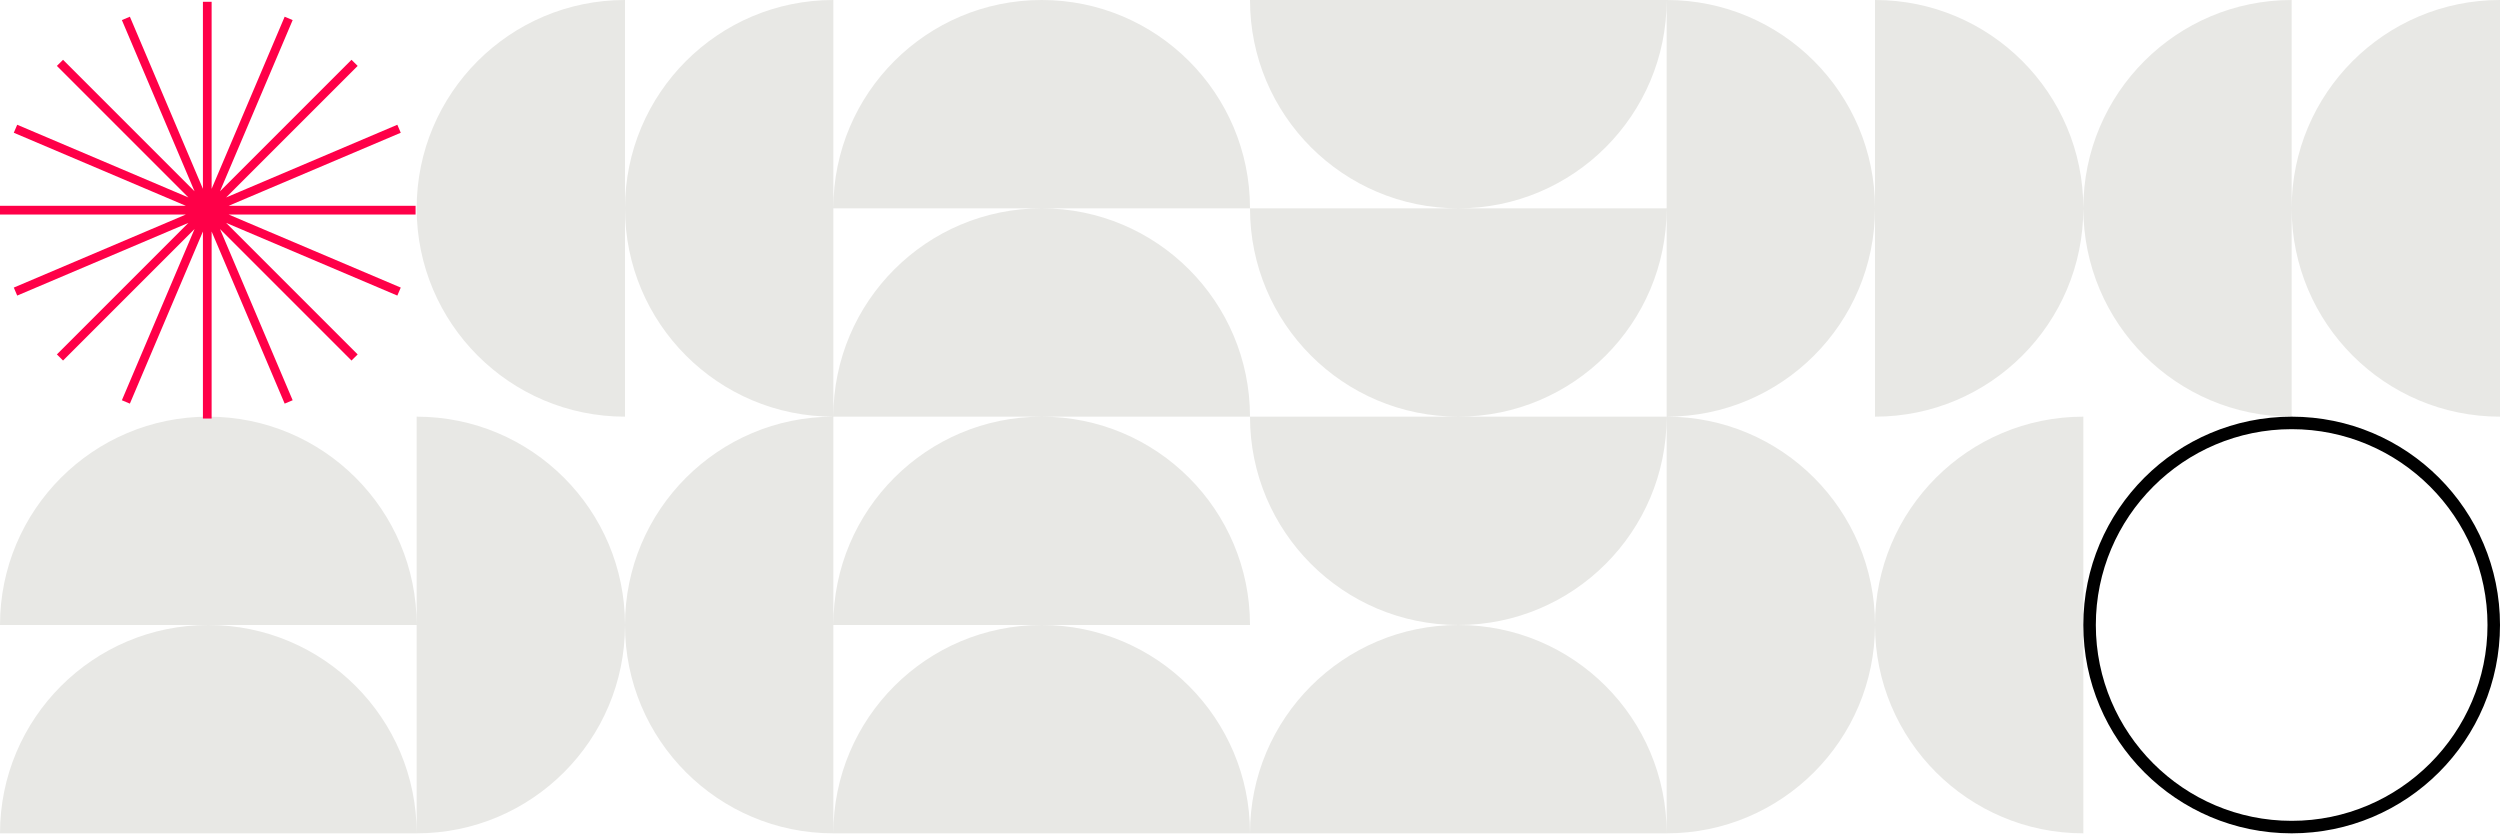
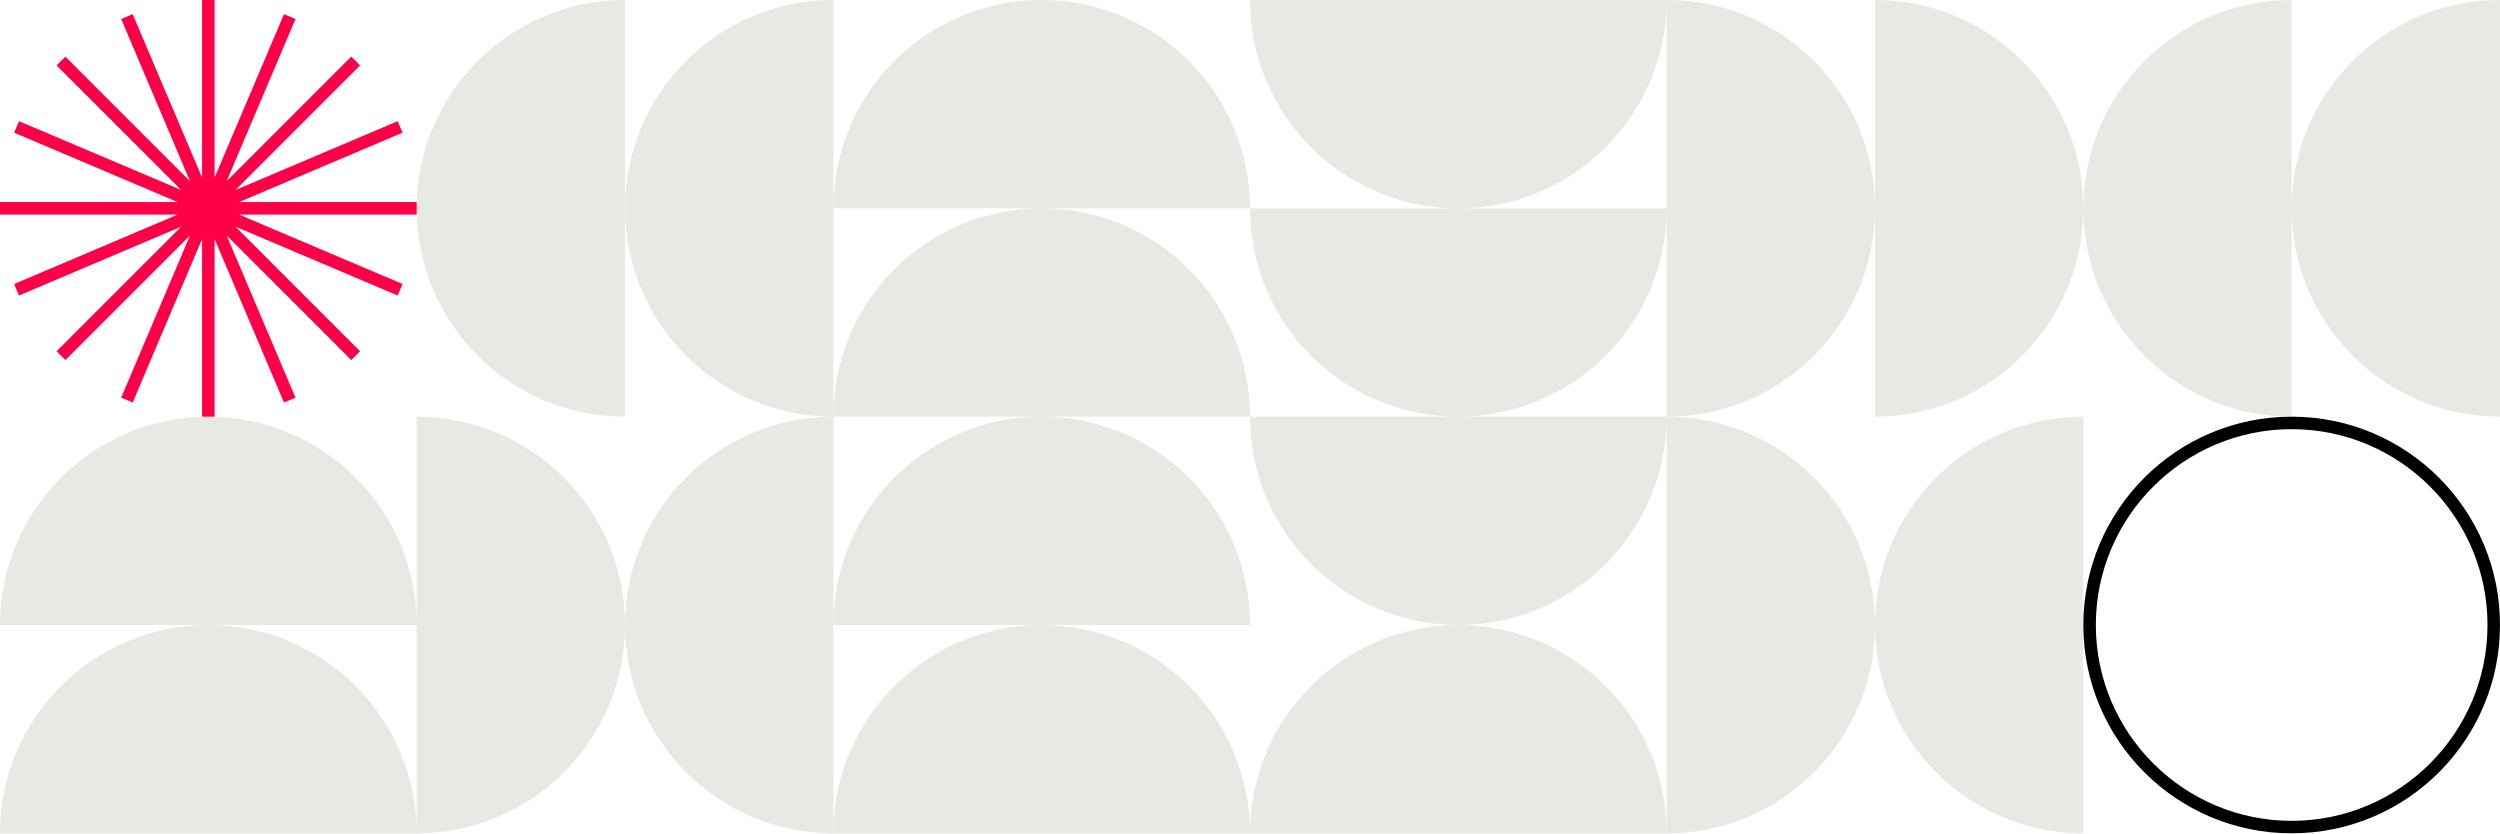
- <svg xmlns="http://www.w3.org/2000/svg" id="pattern" viewBox="0 0 600 200">
-   <defs>
-     <clipPath id="clippath">
-       <path clip-rule="evenodd" fill="none" d="M48.7.44v44.88L31.17 4.01l-1.92.81 17.44 41.09-31.56-31.56-1.48 1.47 31.57 31.57L4.13 29.94l-.82 1.92L44.62 49.4H-.26v2.08h44.88L3.31 69.02l.82 1.92 41.09-17.45-31.57 31.57 1.48 1.47 31.56-31.56-17.44 41.09 1.92.81L48.7 55.56v44.88h2.09V55.56l17.53 41.31 1.92-.81L52.8 54.97l31.56 31.56 1.48-1.47-31.57-31.57 41.09 17.45.82-1.92-41.32-17.54h44.88V49.4H54.86l41.32-17.54-.82-1.92-41.09 17.45 31.57-31.57-1.48-1.47L52.8 45.91 70.24 4.82l-1.92-.81-17.53 41.31V.44H48.7z" />
-     </clipPath>
-     <clipPath id="clippath-1">
-       <path fill="none" d="M-35.55-190.15h470.59v727.06H-35.55z" />
-     </clipPath>
-     <style>.cls-4{fill:#e8e8e5}</style>
-   </defs>
-   <path class="cls-4" d="M0 200c0-27.61 22.39-50 50-50s50 22.39 50 50H0ZM0 150c0-27.61 22.39-50 50-50s50 22.39 50 50H0ZM200 200c0-27.61 22.39-50 50-50s50 22.39 50 50H200ZM200 150c0-27.61 22.39-50 50-50s50 22.39 50 50H200ZM200 100c0-27.61 22.39-50 50-50s50 22.39 50 50H200ZM200 50c0-27.61 22.39-50 50-50s50 22.39 50 50H200ZM400 0c0 27.61-22.39 50-50 50s-50-22.39-50-50h100ZM400 50c0 27.61-22.39 50-50 50s-50-22.39-50-50h100ZM200 100c-27.61 0-50-22.39-50-50s22.39-50 50-50v100ZM150 100c-27.61 0-50-22.39-50-50s22.39-50 50-50v100ZM600 100c-27.61 0-50-22.39-50-50s22.39-50 50-50v100ZM550 100c-27.61 0-50-22.39-50-50s22.39-50 50-50v100ZM400 0c27.61 0 50 22.39 50 50s-22.39 50-50 50V0ZM450 0c27.61 0 50 22.39 50 50s-22.39 50-50 50V0ZM100 100c27.61 0 50 22.39 50 50s-22.39 50-50 50V100ZM200 200c-27.61 0-50-22.39-50-50s22.39-50 50-50v100ZM400 100c27.61 0 50 22.39 50 50s-22.39 50-50 50V100ZM500 200c-27.61 0-50-22.39-50-50s22.39-50 50-50v100ZM400 100c0 27.61-22.39 50-50 50s-50-22.39-50-50h100ZM300 200c0-27.61 22.39-50 50-50s50 22.39 50 50H300Z" />
-   <g clip-path="url(#clippath)">
-     <g clip-path="url(#clippath-1)">
-       <path fill="#ff0048" d="M-.84-.15h101.18v101.18H-.84z" />
-     </g>
-   </g>
+ <svg xmlns="http://www.w3.org/2000/svg" viewBox="0 0 600 200">
+   <path d="M100 200H0c0-27.61 22.39-50 50-50s50 22.39 50 50ZM50 100c-27.61 0-50 22.39-50 50h100c0-27.61-22.39-50-50-50Zm200 50c-27.61 0-50 22.39-50 50h100c0-27.61-22.39-50-50-50Zm0-50c-27.61 0-50 22.39-50 50h100c0-27.61-22.39-50-50-50Zm0-50c-27.61 0-50 22.39-50 50h100c0-27.61-22.39-50-50-50Zm0-50c-27.61 0-50 22.39-50 50h100c0-27.61-22.39-50-50-50Zm150 0H300c0 27.61 22.39 50 50 50s50-22.39 50-50Zm0 50H300c0 27.61 22.39 50 50 50s50-22.39 50-50ZM200 0c-27.61 0-50 22.39-50 50s22.39 50 50 50V0ZM100 50c0 27.61 22.39 50 50 50V0c-27.61 0-50 22.39-50 50Zm450 0c0 27.61 22.39 50 50 50V0c-27.61 0-50 22.39-50 50Zm-50 0c0 27.61 22.39 50 50 50V0c-27.61 0-50 22.39-50 50ZM400 0v100c27.61 0 50-22.39 50-50S427.61 0 400 0Zm50 0v100c27.61 0 50-22.39 50-50S477.61 0 450 0ZM100 100v100c27.61 0 50-22.39 50-50s-22.39-50-50-50Zm100 0c-27.61 0-50 22.39-50 50s22.39 50 50 50V100Zm250 50c0-27.61-22.39-50-50-50v100c27.61 0 50-22.39 50-50Zm50 50V100c-27.61 0-50 22.39-50 50s22.39 50 50 50ZM300 100c0 27.61 22.39 50 50 50s50-22.39 50-50H300Zm50 50c-27.61 0-50 22.39-50 50h100c0-27.61-22.39-50-50-50Z" fill="#e8e8e5" />
  <path d="M550 103c25.92 0 47 21.08 47 47s-21.08 47-47 47-47-21.08-47-47 21.08-47 47-47m0-3c-27.61 0-50 22.39-50 50s22.39 50 50 50 50-22.39 50-50-22.39-50-50-50Z" />
+   <path d="M100 51.5H57.37l39.24 16.66-1.17 2.76L56.52 54.4l29.9 29.9-2.12 2.12-29.9-29.9 16.52 38.92-2.76 1.17L51.5 57.37V100h-3V57.37L31.84 96.61l-2.76-1.17L45.6 56.52l-29.9 29.9-2.12-2.12 29.9-29.9L4.56 70.92l-1.17-2.76L42.63 51.5H0v-3h42.63L3.39 31.84l1.17-2.76L43.48 45.6l-29.9-29.89 2.12-2.12 29.9 29.9L29.08 4.56l2.76-1.17L48.5 42.63V0h3v42.63L68.16 3.39l2.76 1.17L54.4 43.48l29.9-29.9 2.12 2.12-29.9 29.9 38.92-16.52 1.17 2.76L57.37 48.5H100v3Z" fill="#ff0048" />
</svg>
